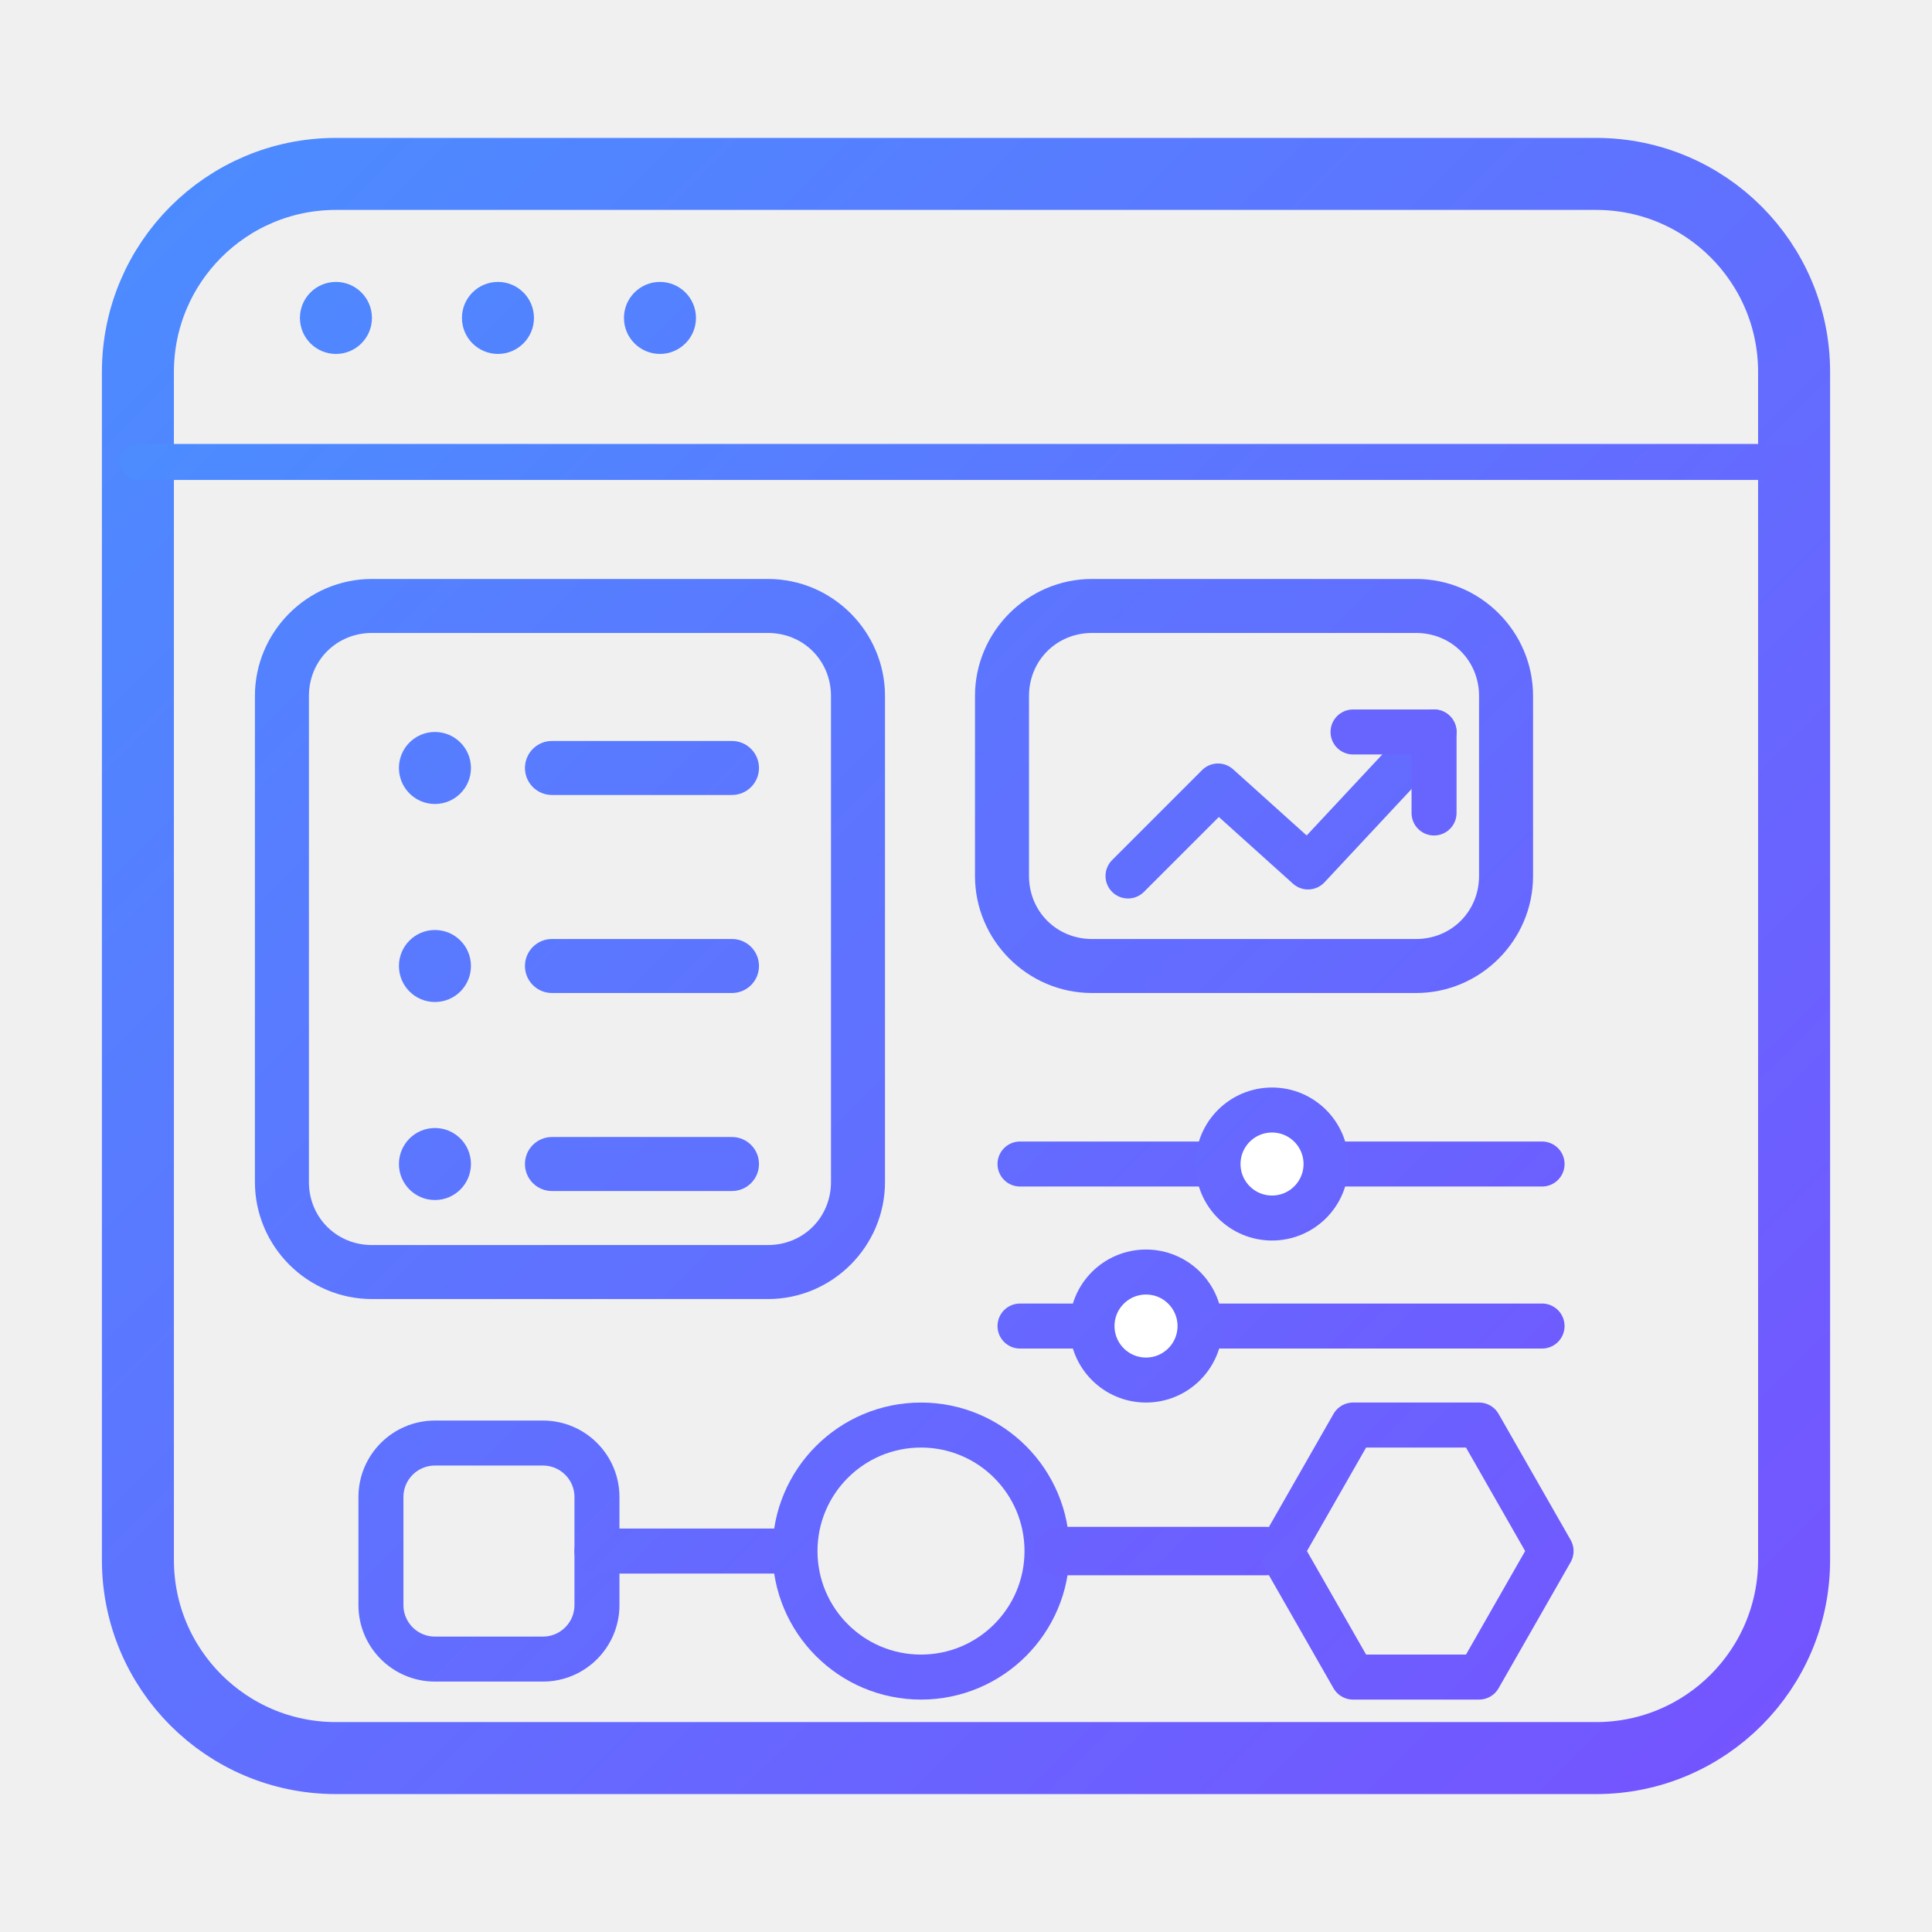
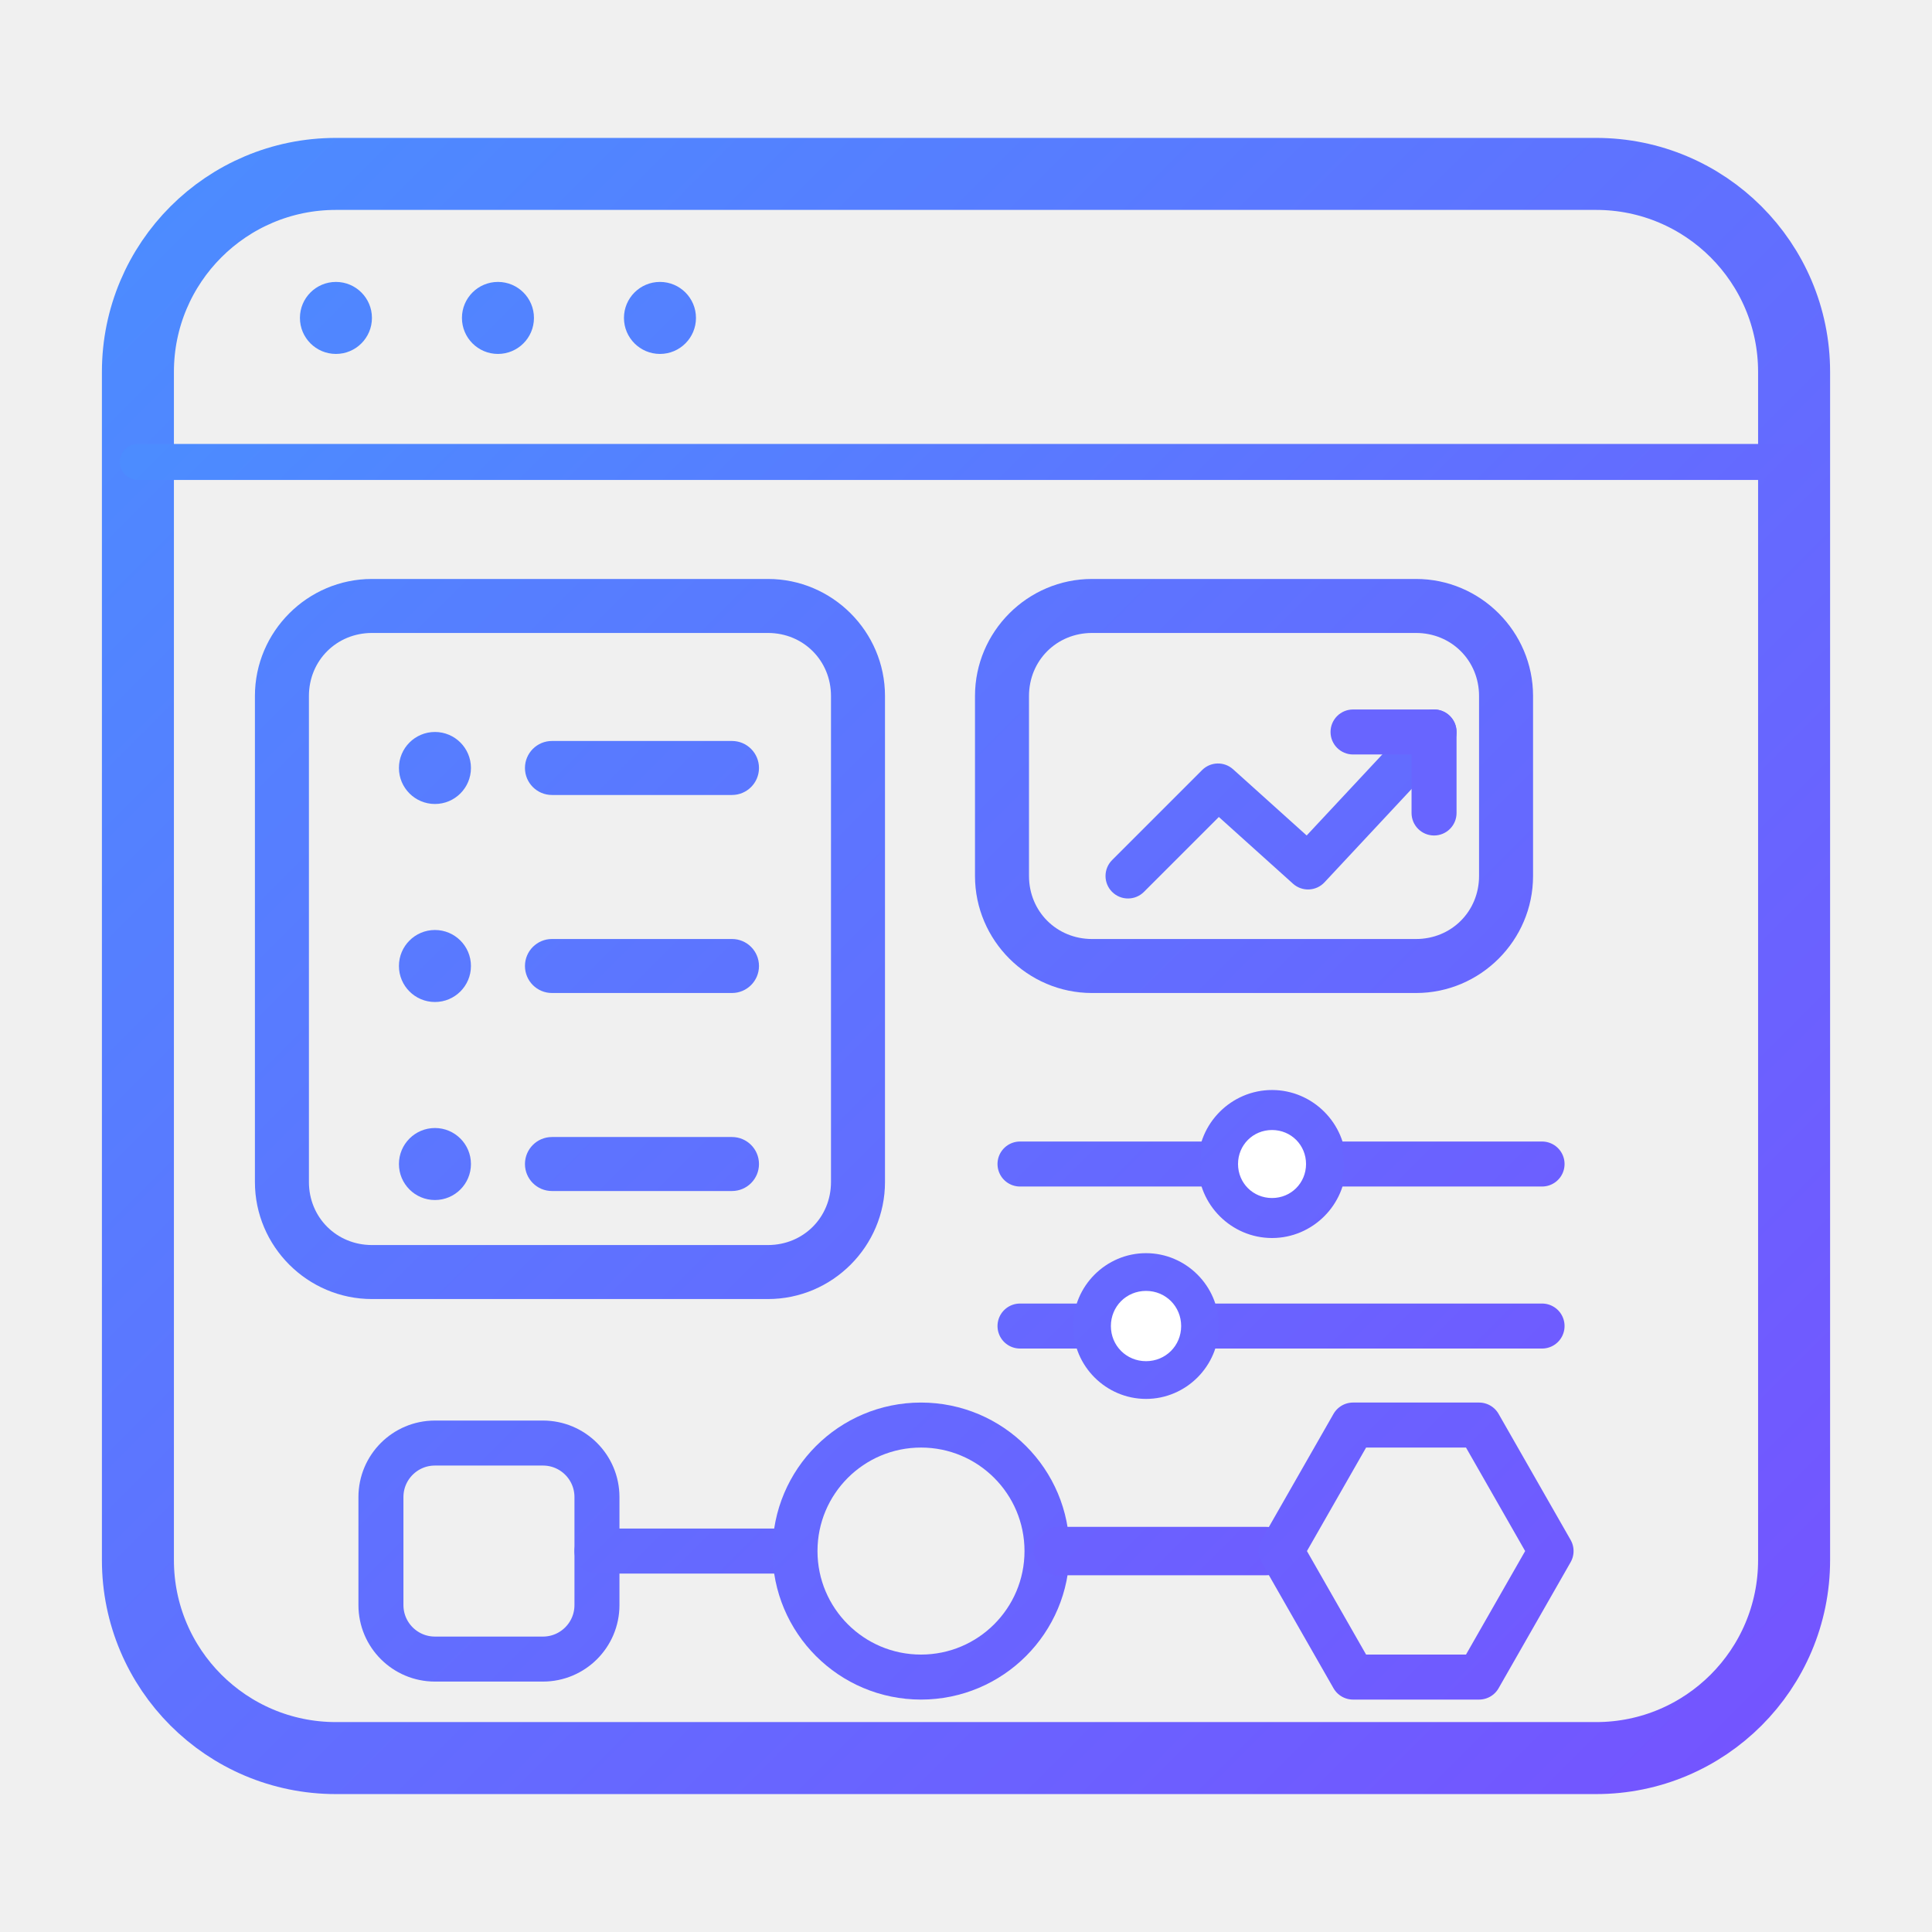
<svg xmlns="http://www.w3.org/2000/svg" xmlns:xlink="http://www.w3.org/1999/xlink" width="256" height="256" viewBox="0 0 256 256" fill="none" version="1.1" id="svg11">
  <defs id="defs2">
    <linearGradient id="grad" x1="36" y1="36" x2="220" y2="220" gradientUnits="userSpaceOnUse">
      <stop offset="0" stop-color="#4B8DFF" id="stop1" />
      <stop offset="1" stop-color="#7553FF" id="stop2" />
    </linearGradient>
    <linearGradient xlink:href="#grad" id="linearGradient14" gradientUnits="userSpaceOnUse" x1="36" y1="36" x2="220" y2="220" gradientTransform="matrix(1.192677,0,0,1.192677,-23.47002,-28.24072)" />
    <linearGradient xlink:href="#grad" id="linearGradient15" gradientUnits="userSpaceOnUse" x1="36" y1="36" x2="220" y2="220" />
    <linearGradient xlink:href="#grad" id="linearGradient16" gradientUnits="userSpaceOnUse" x1="36" y1="36" x2="220" y2="220" gradientTransform="matrix(1.192677,0,0,1.192677,-23.47002,-28.24072)" />
    <linearGradient xlink:href="#grad" id="linearGradient17" gradientUnits="userSpaceOnUse" x1="36" y1="36" x2="220" y2="220" />
    <linearGradient xlink:href="#grad" id="linearGradient18" gradientUnits="userSpaceOnUse" x1="36" y1="36" x2="220" y2="220" />
    <linearGradient xlink:href="#grad" id="linearGradient1" gradientUnits="userSpaceOnUse" x1="36" y1="36" x2="220" y2="220" gradientTransform="matrix(1.192677,0,0,1.192677,-24.66269,-24.66269)" />
    <linearGradient xlink:href="#grad" id="linearGradient2" gradientUnits="userSpaceOnUse" x1="36" y1="36" x2="220" y2="220" />
    <linearGradient xlink:href="#grad" id="linearGradient3" gradientUnits="userSpaceOnUse" x1="36" y1="36" x2="220" y2="220" gradientTransform="matrix(1.192677,0,0,1.192677,-24.66269,-24.66269)" />
    <linearGradient xlink:href="#grad" id="linearGradient4" gradientUnits="userSpaceOnUse" x1="36" y1="36" x2="220" y2="220" gradientTransform="matrix(1.192677,0,0,1.192677,-24.66269,-24.66269)" />
    <linearGradient xlink:href="#grad" id="linearGradient5" gradientUnits="userSpaceOnUse" x1="36" y1="36" x2="220" y2="220" gradientTransform="matrix(1.192677,0,0,1.192677,-24.66269,-24.66269)" />
    <linearGradient xlink:href="#grad" id="linearGradient6" gradientUnits="userSpaceOnUse" x1="36" y1="36" x2="220" y2="220" gradientTransform="matrix(1.192677,0,0,1.192677,-24.66269,-24.66269)" />
    <linearGradient xlink:href="#grad" id="linearGradient7" gradientUnits="userSpaceOnUse" x1="36" y1="36" x2="220" y2="220" gradientTransform="matrix(1.192677,0,0,1.192677,-24.66269,-24.66269)" />
    <linearGradient xlink:href="#grad" id="linearGradient8" gradientUnits="userSpaceOnUse" x1="36" y1="36" x2="220" y2="220" gradientTransform="matrix(1.192677,0,0,1.192677,-24.66269,-24.66269)" />
    <linearGradient xlink:href="#grad" id="linearGradient9" gradientUnits="userSpaceOnUse" x1="36" y1="36" x2="220" y2="220" gradientTransform="matrix(1.192677,0,0,1.192677,-24.66269,-24.66269)" />
    <linearGradient xlink:href="#grad" id="linearGradient10" gradientUnits="userSpaceOnUse" x1="36" y1="36" x2="220" y2="220" gradientTransform="matrix(1.192677,0,0,1.192677,-24.66269,-24.66269)" />
    <linearGradient xlink:href="#grad" id="linearGradient11" gradientUnits="userSpaceOnUse" x1="36" y1="36" x2="220" y2="220" gradientTransform="matrix(1.192677,0,0,1.192677,-24.66269,-24.66269)" />
    <linearGradient xlink:href="#grad" id="linearGradient12" gradientUnits="userSpaceOnUse" x1="36" y1="36" x2="220" y2="220" gradientTransform="matrix(1.192677,0,0,1.192677,-24.66269,-24.66269)" />
    <linearGradient xlink:href="#grad" id="linearGradient13" gradientUnits="userSpaceOnUse" x1="36" y1="36" x2="220" y2="220" gradientTransform="matrix(1.192677,0,0,1.192677,-24.66269,-24.66269)" />
    <linearGradient xlink:href="#grad" id="linearGradient19" gradientUnits="userSpaceOnUse" x1="36" y1="36" x2="220" y2="220" gradientTransform="matrix(1.192677,0,0,1.192677,-24.66269,-24.66269)" />
    <linearGradient xlink:href="#grad" id="linearGradient20" gradientUnits="userSpaceOnUse" x1="36" y1="36" x2="220" y2="220" gradientTransform="matrix(1.192677,0,0,1.192677,-24.66269,-24.66269)" />
    <linearGradient xlink:href="#grad" id="linearGradient21" gradientUnits="userSpaceOnUse" x1="36" y1="36" x2="220" y2="220" gradientTransform="matrix(1.192677,0,0,1.192677,-24.66269,-24.66269)" />
    <linearGradient xlink:href="#grad" id="linearGradient22" gradientUnits="userSpaceOnUse" x1="36" y1="36" x2="220" y2="220" gradientTransform="matrix(1.192677,0,0,1.192677,-24.66269,-24.66269)" />
    <linearGradient xlink:href="#grad" id="linearGradient23" gradientUnits="userSpaceOnUse" x1="36" y1="36" x2="220" y2="220" gradientTransform="matrix(1.192677,0,0,1.192677,-24.66269,-24.66269)" />
    <linearGradient xlink:href="#grad" id="linearGradient24" gradientUnits="userSpaceOnUse" x1="36" y1="36" x2="220" y2="220" gradientTransform="matrix(1.192677,0,0,1.192677,-24.66269,-24.66269)" />
    <linearGradient xlink:href="#grad" id="linearGradient25" gradientUnits="userSpaceOnUse" x1="36" y1="36" x2="220" y2="220" gradientTransform="matrix(1.192677,0,0,1.192677,-24.66269,-24.66269)" />
    <linearGradient xlink:href="#grad" id="linearGradient26" gradientUnits="userSpaceOnUse" x1="36" y1="36" x2="220" y2="220" gradientTransform="matrix(1.192677,0,0,1.192677,-24.66269,-24.66269)" />
    <linearGradient xlink:href="#grad" id="linearGradient27" gradientUnits="userSpaceOnUse" x1="36" y1="36" x2="220" y2="220" />
    <linearGradient xlink:href="#grad" id="linearGradient28" gradientUnits="userSpaceOnUse" x1="36" y1="36" x2="220" y2="220" gradientTransform="matrix(1.192677,0,0,1.192677,-24.66269,-24.66269)" />
    <linearGradient xlink:href="#grad" id="linearGradient29" gradientUnits="userSpaceOnUse" x1="36" y1="36" x2="220" y2="220" />
    <linearGradient xlink:href="#grad" id="linearGradient30" gradientUnits="userSpaceOnUse" x1="36" y1="36" x2="220" y2="220" gradientTransform="matrix(1.192677,0,0,1.192677,-24.66269,-24.66269)" />
  </defs>
  <g stroke="url(#grad)" stroke-width="8" stroke-linecap="round" stroke-linejoin="round" fill="none" id="g11">
    <rect x="18.274" y="23.044" width="219.453" height="209.911" rx="26.239" id="rect2" style="stroke:url(#linearGradient1);stroke-width:9.541" />
    <line x1="18.274" y1="61.21" x2="237.726" y2="61.21" id="line2" style="stroke:url(#linearGradient2);stroke-width:4.771;stroke-dasharray:none" />
    <circle cx="44.513" cy="42.127" r="4.771" fill="url(#grad)" stroke="none" id="circle2" style="fill:url(#linearGradient3);stroke-width:9.541" />
    <circle cx="65.981" cy="42.127" r="4.771" fill="url(#grad)" stroke="none" id="circle3" style="fill:url(#linearGradient4);stroke-width:9.541" />
    <circle cx="87.449" cy="42.127" r="4.771" fill="url(#grad)" stroke="none" id="circle4" style="fill:url(#linearGradient5);stroke-width:9.541" />
    <path style="fill:url(#linearGradient6);stroke:url(#linearGradient7);stroke-width:0;stroke-dasharray:none" d="m 49.283,76.715 c -8.528,0 -15.505,6.977 -15.505,15.505 v 64.405 c 0,8.528 6.977,15.505 15.505,15.505 H 101.761 c 8.528,0 15.505,-6.977 15.505,-15.505 V 92.22 c 0,-8.528 -6.977,-15.505 -15.505,-15.505 z m 0,7.156 H 101.761 c 4.687,0 8.349,3.662 8.349,8.349 v 64.405 c 0,4.687 -3.662,8.349 -8.349,8.349 H 49.283 c -4.687,0 -8.349,-3.662 -8.349,-8.349 V 92.22 c 0,-4.687 3.662,-8.349 8.349,-8.349 z" id="rect4" />
    <circle cx="57.632" cy="101.761" r="4.771" fill="url(#grad)" stroke="none" id="circle5" style="fill:url(#linearGradient8);stroke-width:1.171;stroke-dasharray:none" />
    <path style="fill:url(#linearGradient9);stroke:url(#linearGradient10);stroke-width:0;stroke-dasharray:none" d="m 73.137,98.183 a 3.578,3.578 0 0 0 -3.578,3.578 3.578,3.578 0 0 0 3.578,3.578 h 23.854 a 3.578,3.578 0 0 0 3.578,-3.578 3.578,3.578 0 0 0 -3.578,-3.578 z" id="line5" />
    <circle cx="57.632" cy="128" r="4.771" fill="url(#grad)" stroke="none" id="circle6" style="fill:url(#linearGradient11);stroke-width:1.171;stroke-dasharray:none" />
    <path style="fill:url(#linearGradient12);stroke:url(#linearGradient13);stroke-width:0;stroke-dasharray:none" d="m 73.137,124.422 a 3.578,3.578 0 0 0 -3.578,3.578 3.578,3.578 0 0 0 3.578,3.578 h 23.854 a 3.578,3.578 0 0 0 3.578,-3.578 3.578,3.578 0 0 0 -3.578,-3.578 z" id="line6" />
    <circle cx="57.632" cy="154.239" r="4.771" fill="url(#grad)" stroke="none" id="circle7" style="fill:url(#linearGradient19);stroke-width:1.171;stroke-dasharray:none" />
    <path style="fill:url(#linearGradient20);stroke:url(#linearGradient21);stroke-width:0;stroke-dasharray:none" d="m 73.137,150.661 a 3.578,3.578 0 0 0 -3.578,3.578 3.578,3.578 0 0 0 3.578,3.578 h 23.854 a 3.578,3.578 0 0 0 3.578,-3.578 3.578,3.578 0 0 0 -3.578,-3.578 z" id="line7" />
    <path style="fill:url(#linearGradient22);stroke:url(#linearGradient23);stroke-width:0;stroke-dasharray:none" d="m 144.697,76.715 c -8.528,0 -15.505,6.977 -15.505,15.505 v 23.854 c 0,8.528 6.977,15.505 15.505,15.505 h 42.936 c 8.528,0 15.505,-6.977 15.505,-15.505 V 92.22 c 0,-8.528 -6.977,-15.505 -15.505,-15.505 z m 0,7.156 h 42.936 c 4.687,0 8.349,3.662 8.349,8.349 v 23.854 c 0,4.687 -3.662,8.349 -8.349,8.349 h -42.936 c -4.687,0 -8.349,-3.662 -8.349,-8.349 V 92.22 c 0,-4.687 3.662,-8.349 8.349,-8.349 z" id="rect7" />
    <path style="fill:url(#linearGradient24);stroke:url(#linearGradient25);stroke-width:0;stroke-dasharray:none" d="m 189.917,94.011 a 2.982,2.982 0 0 0 -2.078,0.946 l -14.699,15.749 -9.751,-8.775 a 2.982,2.982 0 0 0 -4.102,0.107 l -11.927,11.927 a 2.982,2.982 0 0 0 0,4.216 2.982,2.982 0 0 0 4.216,0 l 9.926,-9.926 9.826,8.84 a 2.982,2.982 0 0 0 4.174,-0.182 l 16.697,-17.89 a 2.982,2.982 0 0 0 -0.147,-4.214 2.982,2.982 0 0 0 -2.136,-0.799 z" id="path7" />
    <path style="fill:#6865ff;fill-opacity:1;stroke:url(#linearGradient26);stroke-width:0;stroke-dasharray:none" d="m 179.285,94.009 a 2.982,2.982 0 0 0 -2.982,2.982 2.982,2.982 0 0 0 2.982,2.982 h 7.752 v 7.752 a 2.982,2.982 0 0 0 2.982,2.982 2.982,2.982 0 0 0 2.982,-2.982 V 96.99 a 2.982,2.982 0 0 0 -2.982,-2.982 z" id="path8" />
    <line x1="135.156" y1="154.239" x2="204.331" y2="154.239" id="line8" style="stroke:url(#linearGradient27);stroke-width:5.963;stroke-dasharray:none" />
-     <circle cx="168.551" cy="154.239" r="7.156" fill="#ffffff" id="circle8" style="stroke:url(#linearGradient28);stroke-width:5.963;stroke-dasharray:none" />
+     <g id="circle8" style="stroke-width:0.3;stroke-dasharray:none">
+       <path style="fill:#ffffff;stroke-width:0.3;stroke-dasharray:none" d="m 175.707,154.239 a 7.156,7.156 0 0 1 -7.156,7.156 7.156,7.156 0 0 1 -7.156,-7.156 7.156,7.156 0 0 1 7.156,-7.156 7.156,7.156 0 0 1 7.156,7.156 z" id="path35" />
+       <path style="fill:url(#linearGradient28);stroke-width:0.3;stroke-dasharray:none" d="m 168.551,144.582 c -5.303,0 -9.656,4.353 -9.656,9.656 0,5.303 4.353,9.656 9.656,9.656 5.303,0 9.656,-4.353 9.656,-9.656 0,-5.303 -4.353,-9.656 -9.656,-9.656 z m 0,5 c 2.601,0 4.656,2.055 4.656,4.656 0,2.601 -2.055,4.656 -4.656,4.656 -2.601,0 -4.656,-2.055 -4.656,-4.656 0,-2.601 2.055,-4.656 4.656,-4.656 z" id="path36" />
+     </g>
    <line x1="135.156" y1="175.707" x2="204.331" y2="175.707" id="line9" style="stroke:url(#linearGradient29);stroke-width:5.963;stroke-dasharray:none" />
-     <circle cx="151.854" cy="175.707" r="7.156" fill="#ffffff" id="circle9" style="stroke:url(#linearGradient30);stroke-width:5.963;stroke-dasharray:none" />
+     <g id="circle9" style="stroke-width:0;stroke-dasharray:none">
+       <path style="fill:#ffffff;stroke-width:0;stroke-dasharray:none" d="m 159.01,175.707 a 7.156,7.156 0 0 1 -7.156,7.156 7.156,7.156 0 0 1 -7.156,-7.156 7.156,7.156 0 0 1 7.156,-7.156 7.156,7.156 0 0 1 7.156,7.156 z" id="path33" />
+       <path style="fill:url(#linearGradient30);stroke-width:0;stroke-dasharray:none" d="m 151.854,166.051 c -5.303,0 -9.656,4.353 -9.656,9.656 0,5.303 4.353,9.656 9.656,9.656 5.303,0 9.656,-4.353 9.656,-9.656 0,-5.303 -4.353,-9.656 -9.656,-9.656 z m 0,5 c 2.601,0 4.656,2.055 4.656,4.656 0,2.601 -2.055,4.656 -4.656,4.656 -2.601,0 -4.656,-2.055 -4.656,-4.656 0,-2.601 2.055,-4.656 4.656,-4.656 z" id="path34" />
+     </g>
    <rect x="50.476" y="191.212" width="28.624" height="28.624" rx="7.156" id="rect9" style="stroke:url(#linearGradient14);stroke-width:5.963;stroke-dasharray:none" />
    <line x1="79.1" y1="205.524" x2="102.954" y2="205.524" id="line10" style="stroke:url(#linearGradient15);stroke-width:5.963;stroke-dasharray:none" />
    <circle cx="122.037" cy="205.524" r="16.697" id="circle10" style="stroke:url(#linearGradient16);stroke-width:5.963;stroke-dasharray:none" />
    <line x1="140.181" y1="205.524" x2="167.768" y2="205.524" id="line11" style="stroke:url(#linearGradient17);stroke-width:6.413;stroke-dasharray:none" />
    <polygon points="162,196 170,182 184,182 192,196 184,210 170,210 " id="polygon11" style="stroke:url(#linearGradient18);stroke-width:5;stroke-dasharray:none" transform="matrix(1.192677,0,0,1.192677,-23.47002,-28.24072)" />
  </g>
</svg>
